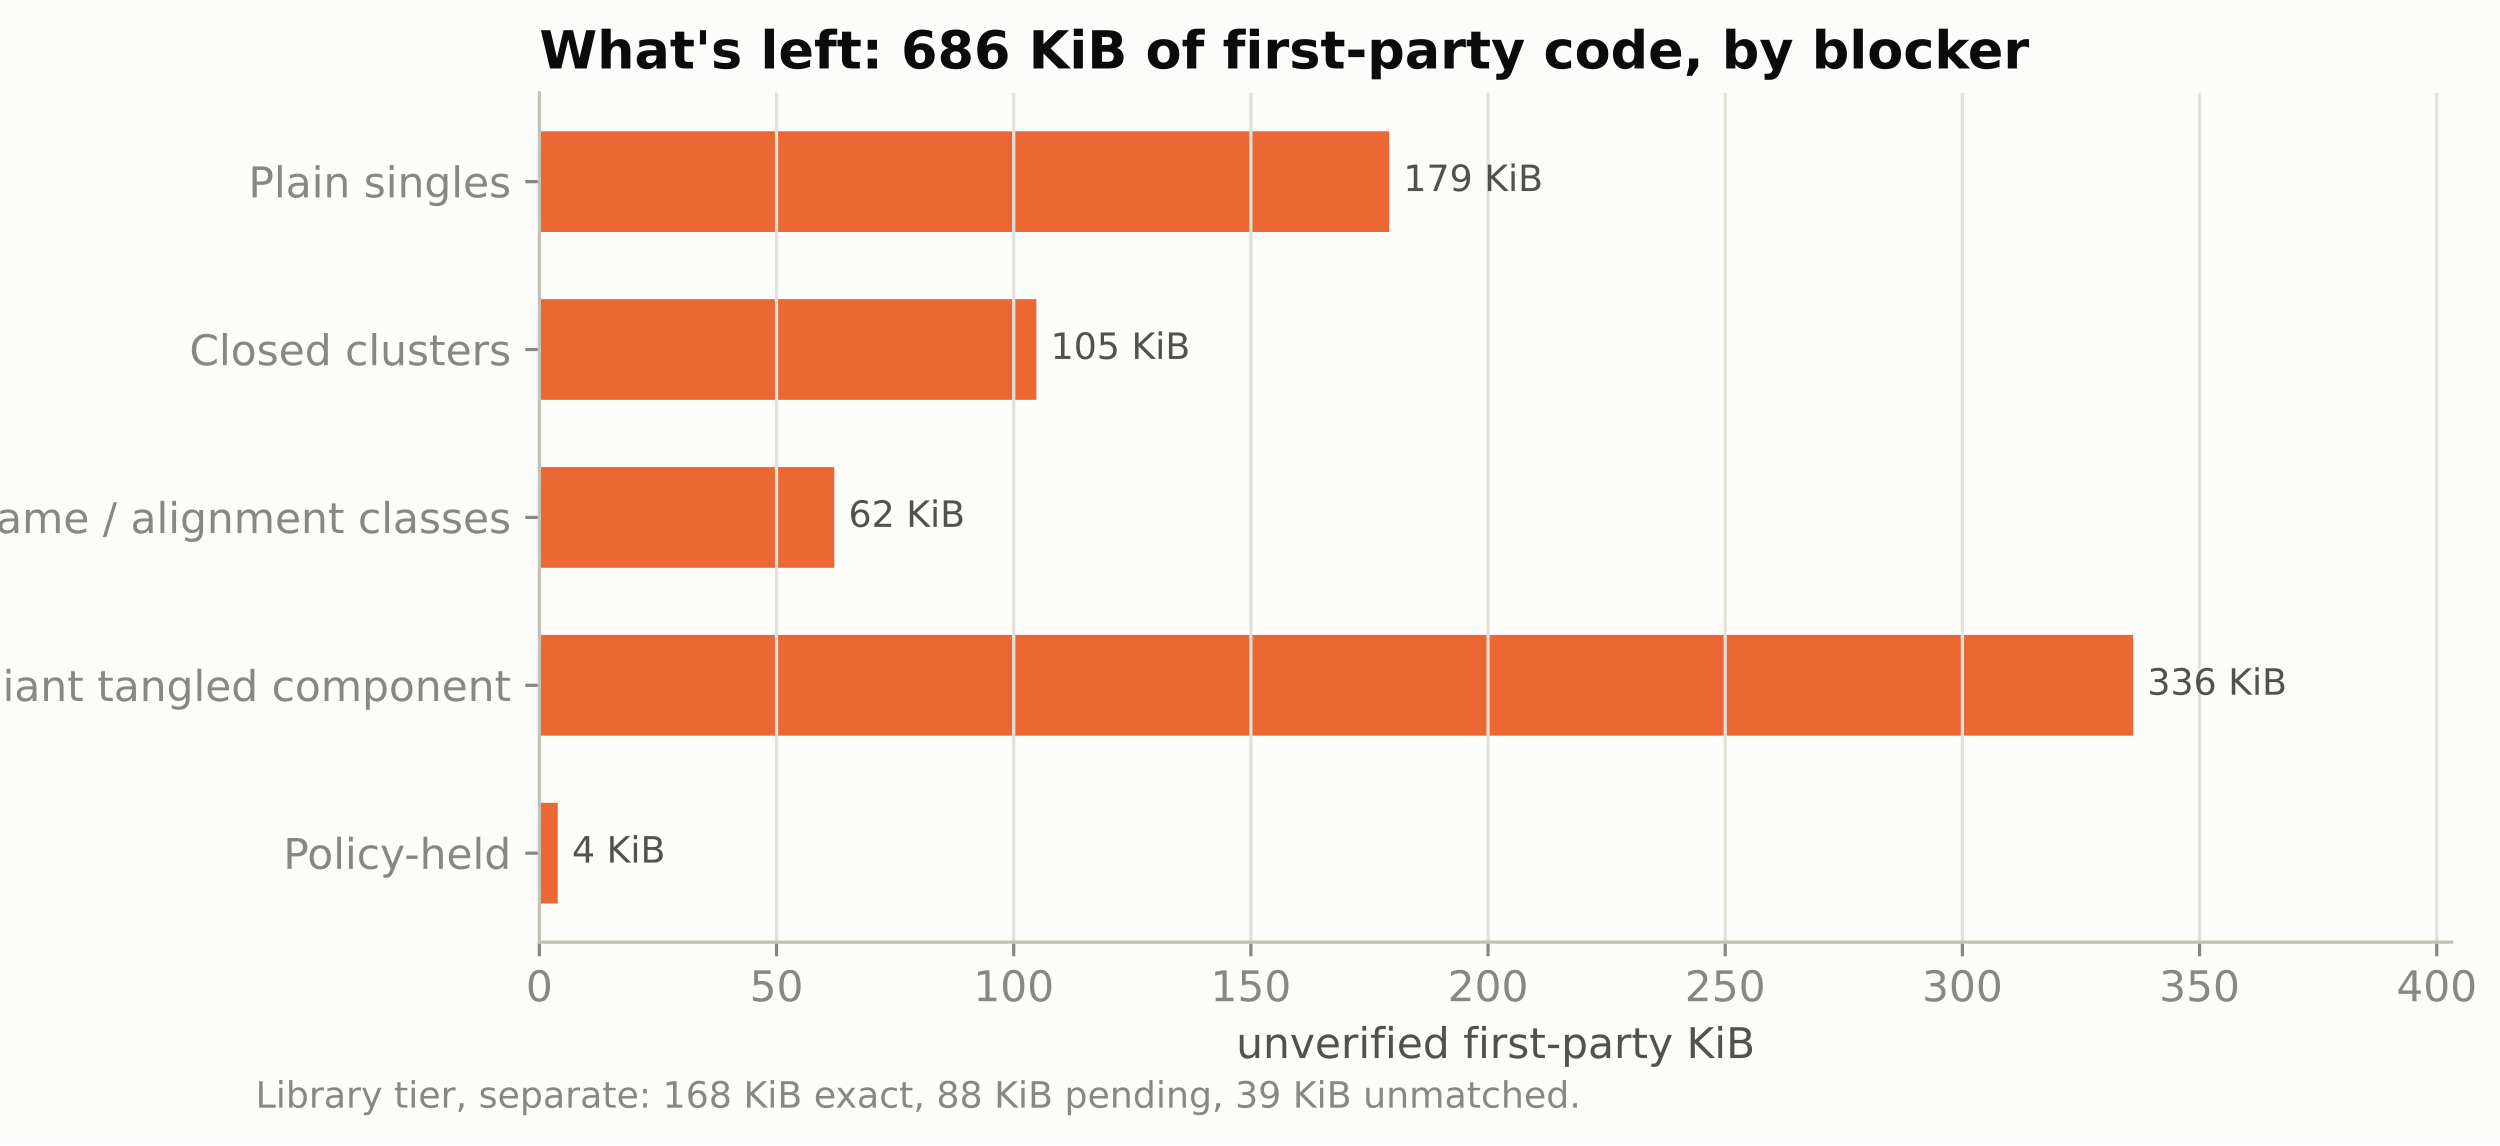
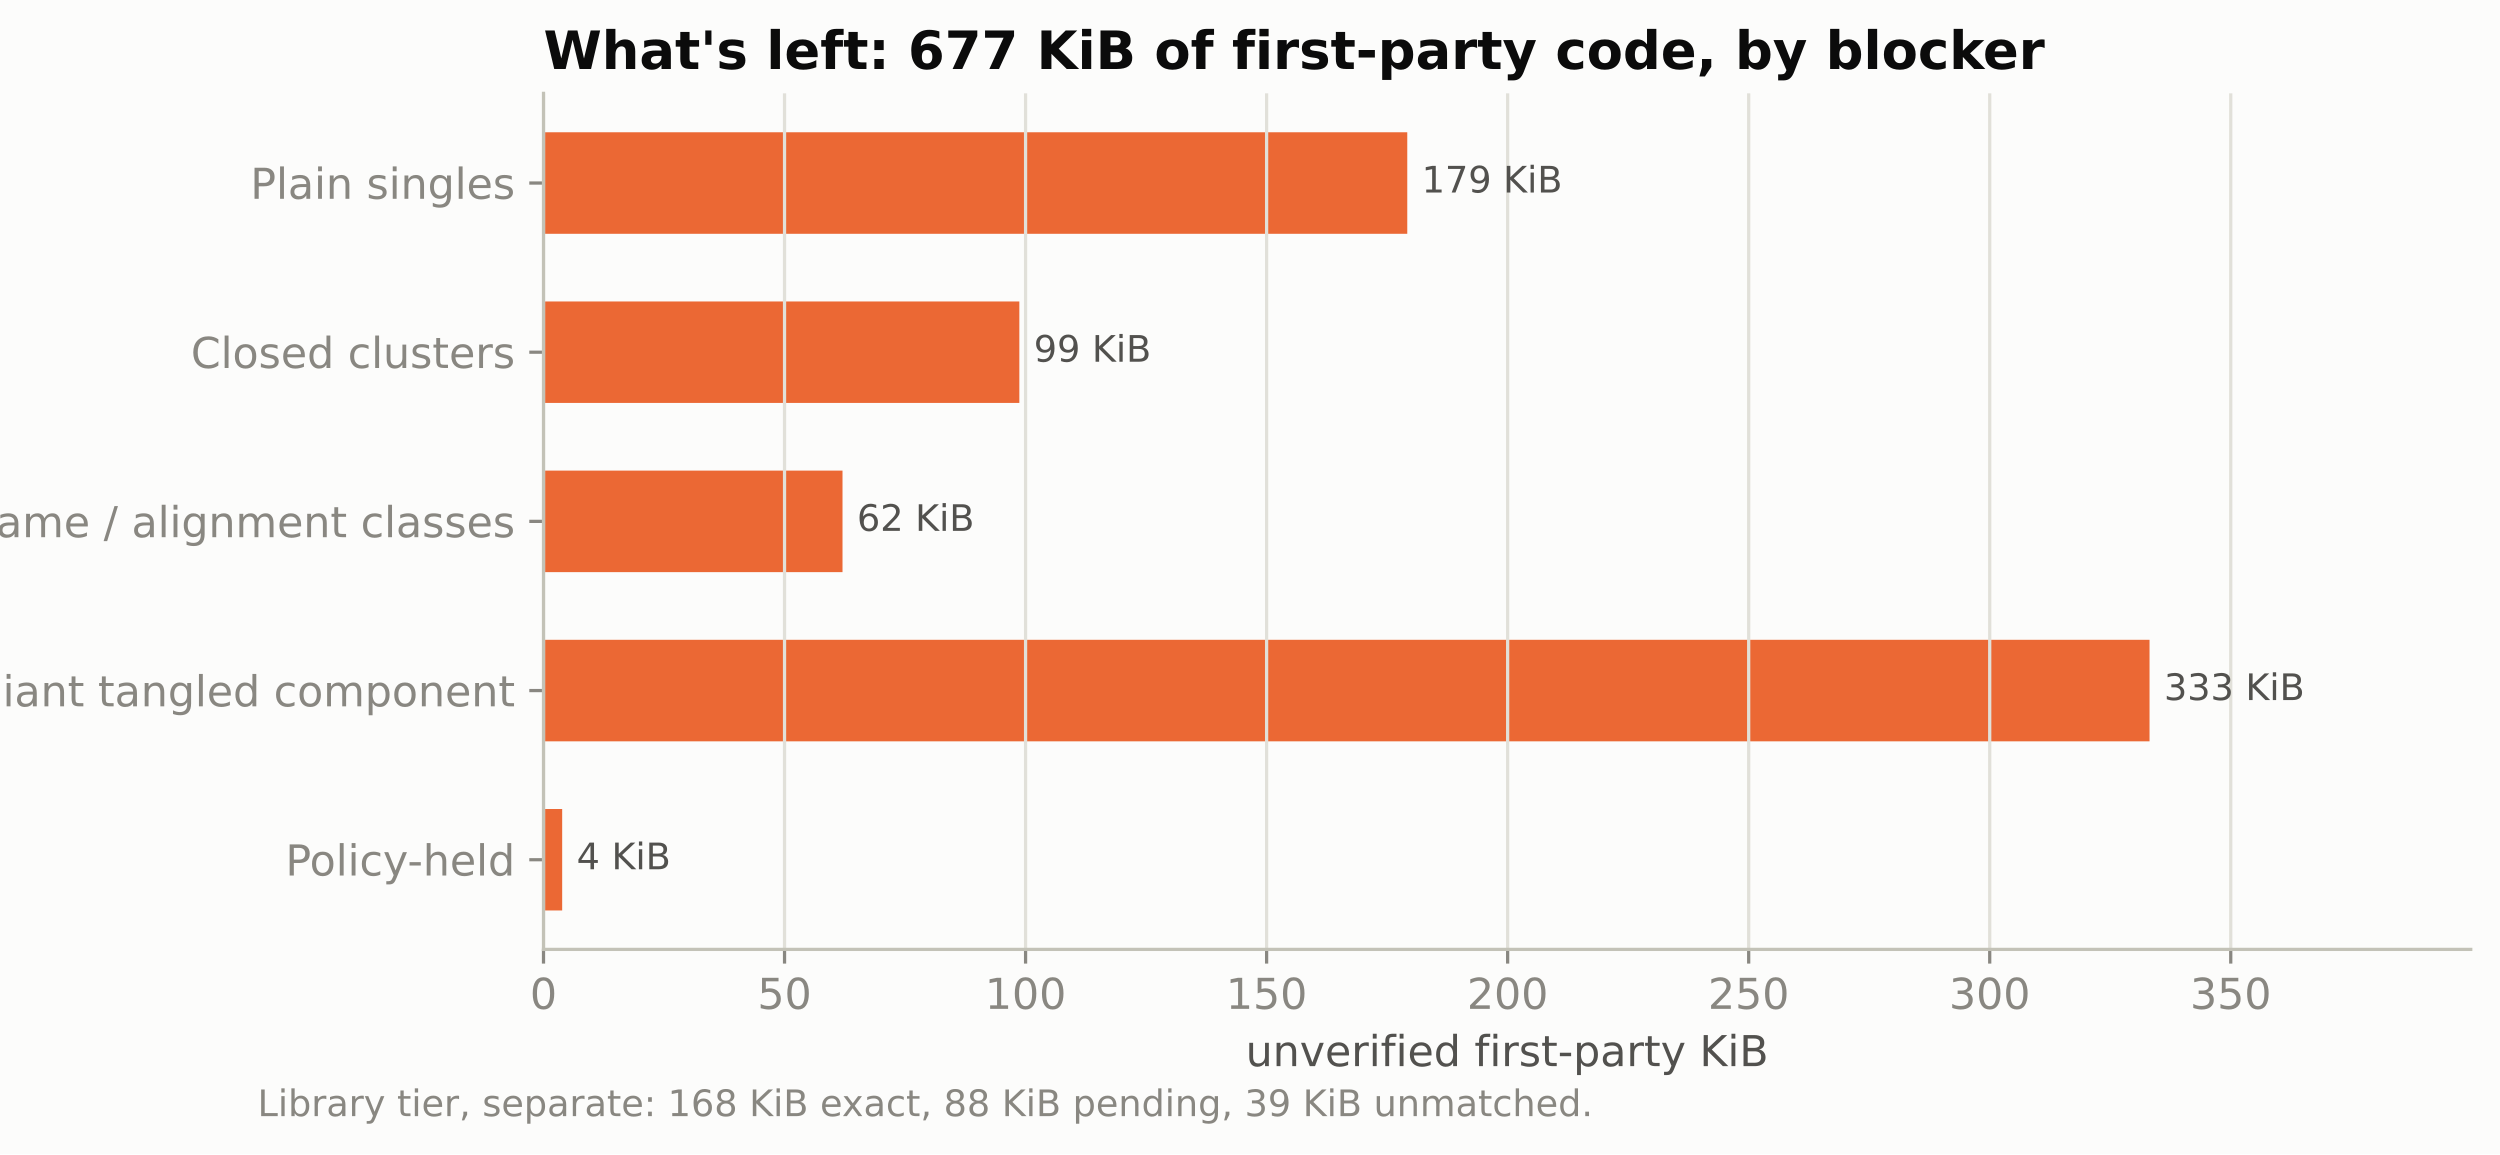
- <svg xmlns="http://www.w3.org/2000/svg" xmlns:xlink="http://www.w3.org/1999/xlink" width="619.983pt" height="284.006pt" viewBox="0 0 619.983 284.006" version="1.1">
+ <svg xmlns="http://www.w3.org/2000/svg" xmlns:xlink="http://www.w3.org/1999/xlink" width="615.259pt" height="284.006pt" viewBox="0 0 615.259 284.006" version="1.1">
  <defs>
    <style type="text/css">*{stroke-linejoin: round; stroke-linecap: butt}</style>
  </defs>
  <g id="figure_1">
    <g id="patch_1">
-       <path d="M -0 284.006  L 619.983 284.006  L 619.983 0  L -0 0  z " style="fill: #fcfcfb" />
+       <path d="M -0 284.006  L 615.259 284.006  L 615.259 0  L -0 0  z " style="fill: #fcfcfb" />
    </g>
    <g id="axes_1">
      <g id="patch_2">
        <path d="M 133.759 233.648  L 608.059 233.648  L 608.059 22.976  L 133.759 22.976  z " style="fill: #fcfcfb" />
      </g>
      <g id="patch_3">
-         <path d="M 133.759 224.072  L 138.314 224.072  L 138.314 199.092  L 133.759 199.092  z " clip-path="url(#pe3470cc458)" style="fill: #eb6834" />
+         <path d="M 133.759 224.072  L 138.353 224.072  L 138.353 199.092  L 133.759 199.092  z " clip-path="url(#pe3470cc458)" style="fill: #eb6834" />
      </g>
      <g id="patch_4">
        <path d="M 133.759 182.438  L 529.009 182.438  L 529.009 157.457  L 133.759 157.457  z " clip-path="url(#pe3470cc458)" style="fill: #eb6834" />
      </g>
      <g id="patch_5">
-         <path d="M 133.759 140.803  L 206.901 140.803  L 206.901 115.822  L 133.759 115.822  z " clip-path="url(#pe3470cc458)" style="fill: #eb6834" />
+         <path d="M 133.759 140.803  L 207.346 140.803  L 207.346 115.822  L 133.759 115.822  z " clip-path="url(#pe3470cc458)" style="fill: #eb6834" />
      </g>
      <g id="patch_6">
-         <path d="M 133.759 99.168  L 257.02 99.168  L 257.02 74.187  L 133.759 74.187  z " clip-path="url(#pe3470cc458)" style="fill: #eb6834" />
+         <path d="M 133.759 99.168  L 250.864 99.168  L 250.864 74.187  L 133.759 74.187  z " clip-path="url(#pe3470cc458)" style="fill: #eb6834" />
      </g>
      <g id="patch_7">
-         <path d="M 133.759 57.533  L 344.51 57.533  L 344.51 32.552  L 133.759 32.552  z " clip-path="url(#pe3470cc458)" style="fill: #eb6834" />
+         <path d="M 133.759 57.533  L 346.334 57.533  L 346.334 32.552  L 133.759 32.552  z " clip-path="url(#pe3470cc458)" style="fill: #eb6834" />
      </g>
      <g id="matplotlib.axis_1">
        <g id="xtick_1">
          <g id="line2d_1">
            <path d="M 133.759 233.648  L 133.759 22.976  " clip-path="url(#pe3470cc458)" style="fill: none; stroke: #e1e0d9; stroke-width: 0.8; stroke-linecap: square" />
          </g>
          <g id="line2d_2">
            <defs>
              <path id="mc9588ca993" d="M 0 0  L 0 3.5  " style="stroke: #898781; stroke-width: 0.8" />
            </defs>
            <g>
              <use xlink:href="#mc9588ca993" x="133.759" y="233.648" style="fill: #898781; stroke: #898781; stroke-width: 0.8" />
            </g>
          </g>
          <g id="text_1">
            <text style="font-size: 10.5px; font-family: 'Segoe UI', 'DejaVu Sans', 'Bitstream Vera Sans', 'Computer Modern Sans Serif', 'Lucida Grande', 'Verdana', 'Geneva', 'Lucid', 'Arial', 'Helvetica', 'Avant Garde', sans-serif; text-anchor: middle; fill: #898781" x="133.759" y="248.293" transform="rotate(-0 133.7589 248.2927)">0</text>
          </g>
        </g>
        <g id="xtick_2">
          <g id="line2d_3">
-             <path d="M 192.576 233.648  L 192.576 22.976  " clip-path="url(#pe3470cc458)" style="fill: none; stroke: #e1e0d9; stroke-width: 0.8; stroke-linecap: square" />
+             <path d="M 193.078 233.648  L 193.078 22.976  " clip-path="url(#pe3470cc458)" style="fill: none; stroke: #e1e0d9; stroke-width: 0.8; stroke-linecap: square" />
          </g>
          <g id="line2d_4">
            <g>
-               <use xlink:href="#mc9588ca993" x="192.576" y="233.648" style="fill: #898781; stroke: #898781; stroke-width: 0.8" />
+               <use xlink:href="#mc9588ca993" x="193.078" y="233.648" style="fill: #898781; stroke: #898781; stroke-width: 0.8" />
            </g>
          </g>
          <g id="text_2">
-             <text style="font-size: 10.5px; font-family: 'Segoe UI', 'DejaVu Sans', 'Bitstream Vera Sans', 'Computer Modern Sans Serif', 'Lucida Grande', 'Verdana', 'Geneva', 'Lucid', 'Arial', 'Helvetica', 'Avant Garde', sans-serif; text-anchor: middle; fill: #898781" x="192.576" y="248.293" transform="rotate(-0 192.5757 248.2927)">50</text>
+             <text style="font-size: 10.5px; font-family: 'Segoe UI', 'DejaVu Sans', 'Bitstream Vera Sans', 'Computer Modern Sans Serif', 'Lucida Grande', 'Verdana', 'Geneva', 'Lucid', 'Arial', 'Helvetica', 'Avant Garde', sans-serif; text-anchor: middle; fill: #898781" x="193.078" y="248.293" transform="rotate(-0 193.0784 248.2927)">50</text>
          </g>
        </g>
        <g id="xtick_3">
          <g id="line2d_5">
-             <path d="M 251.392 233.648  L 251.392 22.976  " clip-path="url(#pe3470cc458)" style="fill: none; stroke: #e1e0d9; stroke-width: 0.8; stroke-linecap: square" />
+             <path d="M 252.398 233.648  L 252.398 22.976  " clip-path="url(#pe3470cc458)" style="fill: none; stroke: #e1e0d9; stroke-width: 0.8; stroke-linecap: square" />
          </g>
          <g id="line2d_6">
            <g>
-               <use xlink:href="#mc9588ca993" x="251.392" y="233.648" style="fill: #898781; stroke: #898781; stroke-width: 0.8" />
+               <use xlink:href="#mc9588ca993" x="252.398" y="233.648" style="fill: #898781; stroke: #898781; stroke-width: 0.8" />
            </g>
          </g>
          <g id="text_3">
-             <text style="font-size: 10.5px; font-family: 'Segoe UI', 'DejaVu Sans', 'Bitstream Vera Sans', 'Computer Modern Sans Serif', 'Lucida Grande', 'Verdana', 'Geneva', 'Lucid', 'Arial', 'Helvetica', 'Avant Garde', sans-serif; text-anchor: middle; fill: #898781" x="251.392" y="248.293" transform="rotate(-0 251.3925 248.2927)">100</text>
+             <text style="font-size: 10.5px; font-family: 'Segoe UI', 'DejaVu Sans', 'Bitstream Vera Sans', 'Computer Modern Sans Serif', 'Lucida Grande', 'Verdana', 'Geneva', 'Lucid', 'Arial', 'Helvetica', 'Avant Garde', sans-serif; text-anchor: middle; fill: #898781" x="252.398" y="248.293" transform="rotate(-0 252.398 248.2927)">100</text>
          </g>
        </g>
        <g id="xtick_4">
          <g id="line2d_7">
-             <path d="M 310.209 233.648  L 310.209 22.976  " clip-path="url(#pe3470cc458)" style="fill: none; stroke: #e1e0d9; stroke-width: 0.8; stroke-linecap: square" />
+             <path d="M 311.718 233.648  L 311.718 22.976  " clip-path="url(#pe3470cc458)" style="fill: none; stroke: #e1e0d9; stroke-width: 0.8; stroke-linecap: square" />
          </g>
          <g id="line2d_8">
            <g>
-               <use xlink:href="#mc9588ca993" x="310.209" y="233.648" style="fill: #898781; stroke: #898781; stroke-width: 0.8" />
+               <use xlink:href="#mc9588ca993" x="311.718" y="233.648" style="fill: #898781; stroke: #898781; stroke-width: 0.8" />
            </g>
          </g>
          <g id="text_4">
-             <text style="font-size: 10.5px; font-family: 'Segoe UI', 'DejaVu Sans', 'Bitstream Vera Sans', 'Computer Modern Sans Serif', 'Lucida Grande', 'Verdana', 'Geneva', 'Lucid', 'Arial', 'Helvetica', 'Avant Garde', sans-serif; text-anchor: middle; fill: #898781" x="310.209" y="248.293" transform="rotate(-0 310.2093 248.2927)">150</text>
+             <text style="font-size: 10.5px; font-family: 'Segoe UI', 'DejaVu Sans', 'Bitstream Vera Sans', 'Computer Modern Sans Serif', 'Lucida Grande', 'Verdana', 'Geneva', 'Lucid', 'Arial', 'Helvetica', 'Avant Garde', sans-serif; text-anchor: middle; fill: #898781" x="311.718" y="248.293" transform="rotate(-0 311.7175 248.2927)">150</text>
          </g>
        </g>
        <g id="xtick_5">
          <g id="line2d_9">
-             <path d="M 369.026 233.648  L 369.026 22.976  " clip-path="url(#pe3470cc458)" style="fill: none; stroke: #e1e0d9; stroke-width: 0.8; stroke-linecap: square" />
+             <path d="M 371.037 233.648  L 371.037 22.976  " clip-path="url(#pe3470cc458)" style="fill: none; stroke: #e1e0d9; stroke-width: 0.8; stroke-linecap: square" />
          </g>
          <g id="line2d_10">
            <g>
-               <use xlink:href="#mc9588ca993" x="369.026" y="233.648" style="fill: #898781; stroke: #898781; stroke-width: 0.8" />
+               <use xlink:href="#mc9588ca993" x="371.037" y="233.648" style="fill: #898781; stroke: #898781; stroke-width: 0.8" />
            </g>
          </g>
          <g id="text_5">
-             <text style="font-size: 10.5px; font-family: 'Segoe UI', 'DejaVu Sans', 'Bitstream Vera Sans', 'Computer Modern Sans Serif', 'Lucida Grande', 'Verdana', 'Geneva', 'Lucid', 'Arial', 'Helvetica', 'Avant Garde', sans-serif; text-anchor: middle; fill: #898781" x="369.026" y="248.293" transform="rotate(-0 369.0261 248.2927)">200</text>
+             <text style="font-size: 10.5px; font-family: 'Segoe UI', 'DejaVu Sans', 'Bitstream Vera Sans', 'Computer Modern Sans Serif', 'Lucida Grande', 'Verdana', 'Geneva', 'Lucid', 'Arial', 'Helvetica', 'Avant Garde', sans-serif; text-anchor: middle; fill: #898781" x="371.037" y="248.293" transform="rotate(-0 371.037 248.2927)">200</text>
          </g>
        </g>
        <g id="xtick_6">
          <g id="line2d_11">
-             <path d="M 427.843 233.648  L 427.843 22.976  " clip-path="url(#pe3470cc458)" style="fill: none; stroke: #e1e0d9; stroke-width: 0.8; stroke-linecap: square" />
+             <path d="M 430.357 233.648  L 430.357 22.976  " clip-path="url(#pe3470cc458)" style="fill: none; stroke: #e1e0d9; stroke-width: 0.8; stroke-linecap: square" />
          </g>
          <g id="line2d_12">
            <g>
-               <use xlink:href="#mc9588ca993" x="427.843" y="233.648" style="fill: #898781; stroke: #898781; stroke-width: 0.8" />
+               <use xlink:href="#mc9588ca993" x="430.357" y="233.648" style="fill: #898781; stroke: #898781; stroke-width: 0.8" />
            </g>
          </g>
          <g id="text_6">
-             <text style="font-size: 10.5px; font-family: 'Segoe UI', 'DejaVu Sans', 'Bitstream Vera Sans', 'Computer Modern Sans Serif', 'Lucida Grande', 'Verdana', 'Geneva', 'Lucid', 'Arial', 'Helvetica', 'Avant Garde', sans-serif; text-anchor: middle; fill: #898781" x="427.843" y="248.293" transform="rotate(-0 427.8429 248.2927)">250</text>
+             <text style="font-size: 10.5px; font-family: 'Segoe UI', 'DejaVu Sans', 'Bitstream Vera Sans', 'Computer Modern Sans Serif', 'Lucida Grande', 'Verdana', 'Geneva', 'Lucid', 'Arial', 'Helvetica', 'Avant Garde', sans-serif; text-anchor: middle; fill: #898781" x="430.357" y="248.293" transform="rotate(-0 430.3566 248.2927)">250</text>
          </g>
        </g>
        <g id="xtick_7">
          <g id="line2d_13">
-             <path d="M 486.66 233.648  L 486.66 22.976  " clip-path="url(#pe3470cc458)" style="fill: none; stroke: #e1e0d9; stroke-width: 0.8; stroke-linecap: square" />
+             <path d="M 489.676 233.648  L 489.676 22.976  " clip-path="url(#pe3470cc458)" style="fill: none; stroke: #e1e0d9; stroke-width: 0.8; stroke-linecap: square" />
          </g>
          <g id="line2d_14">
            <g>
-               <use xlink:href="#mc9588ca993" x="486.66" y="233.648" style="fill: #898781; stroke: #898781; stroke-width: 0.8" />
+               <use xlink:href="#mc9588ca993" x="489.676" y="233.648" style="fill: #898781; stroke: #898781; stroke-width: 0.8" />
            </g>
          </g>
          <g id="text_7">
-             <text style="font-size: 10.5px; font-family: 'Segoe UI', 'DejaVu Sans', 'Bitstream Vera Sans', 'Computer Modern Sans Serif', 'Lucida Grande', 'Verdana', 'Geneva', 'Lucid', 'Arial', 'Helvetica', 'Avant Garde', sans-serif; text-anchor: middle; fill: #898781" x="486.66" y="248.293" transform="rotate(-0 486.6597 248.2927)">300</text>
+             <text style="font-size: 10.5px; font-family: 'Segoe UI', 'DejaVu Sans', 'Bitstream Vera Sans', 'Computer Modern Sans Serif', 'Lucida Grande', 'Verdana', 'Geneva', 'Lucid', 'Arial', 'Helvetica', 'Avant Garde', sans-serif; text-anchor: middle; fill: #898781" x="489.676" y="248.293" transform="rotate(-0 489.6761 248.2927)">300</text>
          </g>
        </g>
        <g id="xtick_8">
          <g id="line2d_15">
-             <path d="M 545.476 233.648  L 545.476 22.976  " clip-path="url(#pe3470cc458)" style="fill: none; stroke: #e1e0d9; stroke-width: 0.8; stroke-linecap: square" />
+             <path d="M 548.996 233.648  L 548.996 22.976  " clip-path="url(#pe3470cc458)" style="fill: none; stroke: #e1e0d9; stroke-width: 0.8; stroke-linecap: square" />
          </g>
          <g id="line2d_16">
            <g>
-               <use xlink:href="#mc9588ca993" x="545.476" y="233.648" style="fill: #898781; stroke: #898781; stroke-width: 0.8" />
+               <use xlink:href="#mc9588ca993" x="548.996" y="233.648" style="fill: #898781; stroke: #898781; stroke-width: 0.8" />
            </g>
          </g>
          <g id="text_8">
-             <text style="font-size: 10.5px; font-family: 'Segoe UI', 'DejaVu Sans', 'Bitstream Vera Sans', 'Computer Modern Sans Serif', 'Lucida Grande', 'Verdana', 'Geneva', 'Lucid', 'Arial', 'Helvetica', 'Avant Garde', sans-serif; text-anchor: middle; fill: #898781" x="545.476" y="248.293" transform="rotate(-0 545.4765 248.2927)">350</text>
-           </g>
-         </g>
-         <g id="xtick_9">
-           <g id="line2d_17">
-             <path d="M 604.293 233.648  L 604.293 22.976  " clip-path="url(#pe3470cc458)" style="fill: none; stroke: #e1e0d9; stroke-width: 0.8; stroke-linecap: square" />
-           </g>
-           <g id="line2d_18">
-             <g>
-               <use xlink:href="#mc9588ca993" x="604.293" y="233.648" style="fill: #898781; stroke: #898781; stroke-width: 0.8" />
-             </g>
-           </g>
-           <g id="text_9">
-             <text style="font-size: 10.5px; font-family: 'Segoe UI', 'DejaVu Sans', 'Bitstream Vera Sans', 'Computer Modern Sans Serif', 'Lucida Grande', 'Verdana', 'Geneva', 'Lucid', 'Arial', 'Helvetica', 'Avant Garde', sans-serif; text-anchor: middle; fill: #898781" x="604.293" y="248.293" transform="rotate(-0 604.2933 248.2927)">400</text>
-           </g>
-         </g>
-         <g id="text_10">
+             <text style="font-size: 10.5px; font-family: 'Segoe UI', 'DejaVu Sans', 'Bitstream Vera Sans', 'Computer Modern Sans Serif', 'Lucida Grande', 'Verdana', 'Geneva', 'Lucid', 'Arial', 'Helvetica', 'Avant Garde', sans-serif; text-anchor: middle; fill: #898781" x="548.996" y="248.293" transform="rotate(-0 548.9956 248.2927)">350</text>
+           </g>
+         </g>
+         <g id="text_9">
          <text style="font-size: 10.5px; font-family: 'Segoe UI', 'DejaVu Sans', 'Bitstream Vera Sans', 'Computer Modern Sans Serif', 'Lucida Grande', 'Verdana', 'Geneva', 'Lucid', 'Arial', 'Helvetica', 'Avant Garde', sans-serif; text-anchor: middle; fill: #52514e" x="370.909" y="262.387" transform="rotate(-0 370.9089 262.3873)">unverified first-party KiB</text>
        </g>
      </g>
      <g id="matplotlib.axis_2">
        <g id="ytick_1">
-           <g id="line2d_19">
+           <g id="line2d_17">
            <defs>
              <path id="mee49852863" d="M 0 0  L -3.5 0  " style="stroke: #898781; stroke-width: 0.8" />
            </defs>
            <g>
              <use xlink:href="#mee49852863" x="133.759" y="211.582" style="fill: #898781; stroke: #898781; stroke-width: 0.8" />
            </g>
          </g>
+           <g id="text_10">
+             <text style="font-size: 10.5px; font-family: 'Segoe UI', 'DejaVu Sans', 'Bitstream Vera Sans', 'Computer Modern Sans Serif', 'Lucida Grande', 'Verdana', 'Geneva', 'Lucid', 'Arial', 'Helvetica', 'Avant Garde', sans-serif; text-anchor: end; fill: #898781" x="126.759" y="215.469" transform="rotate(-0 126.7589 215.4686)">Policy-held</text>
+           </g>
+         </g>
+         <g id="ytick_2">
+           <g id="line2d_18">
+             <g>
+               <use xlink:href="#mee49852863" x="133.759" y="169.947" style="fill: #898781; stroke: #898781; stroke-width: 0.8" />
+             </g>
+           </g>
          <g id="text_11">
-             <text style="font-size: 10.5px; font-family: 'Segoe UI', 'DejaVu Sans', 'Bitstream Vera Sans', 'Computer Modern Sans Serif', 'Lucida Grande', 'Verdana', 'Geneva', 'Lucid', 'Arial', 'Helvetica', 'Avant Garde', sans-serif; text-anchor: end; fill: #898781" x="126.759" y="215.469" transform="rotate(-0 126.7589 215.4686)">Policy-held</text>
-           </g>
-         </g>
-         <g id="ytick_2">
+             <text style="font-size: 10.5px; font-family: 'Segoe UI', 'DejaVu Sans', 'Bitstream Vera Sans', 'Computer Modern Sans Serif', 'Lucida Grande', 'Verdana', 'Geneva', 'Lucid', 'Arial', 'Helvetica', 'Avant Garde', sans-serif; text-anchor: end; fill: #898781" x="126.759" y="173.834" transform="rotate(-0 126.7589 173.8338)">Giant tangled component</text>
+           </g>
+         </g>
+         <g id="ytick_3">
+           <g id="line2d_19">
+             <g>
+               <use xlink:href="#mee49852863" x="133.759" y="128.312" style="fill: #898781; stroke: #898781; stroke-width: 0.8" />
+             </g>
+           </g>
+           <g id="text_12">
+             <text style="font-size: 10.5px; font-family: 'Segoe UI', 'DejaVu Sans', 'Bitstream Vera Sans', 'Computer Modern Sans Serif', 'Lucida Grande', 'Verdana', 'Geneva', 'Lucid', 'Arial', 'Helvetica', 'Avant Garde', sans-serif; text-anchor: end; fill: #898781" x="126.759" y="132.199" transform="rotate(-0 126.7589 132.199)">Frame / alignment classes</text>
+           </g>
+         </g>
+         <g id="ytick_4">
          <g id="line2d_20">
            <g>
-               <use xlink:href="#mee49852863" x="133.759" y="169.947" style="fill: #898781; stroke: #898781; stroke-width: 0.8" />
-             </g>
-           </g>
-           <g id="text_12">
-             <text style="font-size: 10.5px; font-family: 'Segoe UI', 'DejaVu Sans', 'Bitstream Vera Sans', 'Computer Modern Sans Serif', 'Lucida Grande', 'Verdana', 'Geneva', 'Lucid', 'Arial', 'Helvetica', 'Avant Garde', sans-serif; text-anchor: end; fill: #898781" x="126.759" y="173.834" transform="rotate(-0 126.7589 173.8338)">Giant tangled component</text>
-           </g>
-         </g>
-         <g id="ytick_3">
+               <use xlink:href="#mee49852863" x="133.759" y="86.678" style="fill: #898781; stroke: #898781; stroke-width: 0.8" />
+             </g>
+           </g>
+           <g id="text_13">
+             <text style="font-size: 10.5px; font-family: 'Segoe UI', 'DejaVu Sans', 'Bitstream Vera Sans', 'Computer Modern Sans Serif', 'Lucida Grande', 'Verdana', 'Geneva', 'Lucid', 'Arial', 'Helvetica', 'Avant Garde', sans-serif; text-anchor: end; fill: #898781" x="126.759" y="90.564" transform="rotate(-0 126.7589 90.56426)">Closed clusters</text>
+           </g>
+         </g>
+         <g id="ytick_5">
          <g id="line2d_21">
            <g>
-               <use xlink:href="#mee49852863" x="133.759" y="128.312" style="fill: #898781; stroke: #898781; stroke-width: 0.8" />
-             </g>
-           </g>
-           <g id="text_13">
-             <text style="font-size: 10.5px; font-family: 'Segoe UI', 'DejaVu Sans', 'Bitstream Vera Sans', 'Computer Modern Sans Serif', 'Lucida Grande', 'Verdana', 'Geneva', 'Lucid', 'Arial', 'Helvetica', 'Avant Garde', sans-serif; text-anchor: end; fill: #898781" x="126.759" y="132.199" transform="rotate(-0 126.7589 132.199)">Frame / alignment classes</text>
-           </g>
-         </g>
-         <g id="ytick_4">
-           <g id="line2d_22">
-             <g>
-               <use xlink:href="#mee49852863" x="133.759" y="86.678" style="fill: #898781; stroke: #898781; stroke-width: 0.8" />
+               <use xlink:href="#mee49852863" x="133.759" y="45.043" style="fill: #898781; stroke: #898781; stroke-width: 0.8" />
            </g>
          </g>
          <g id="text_14">
-             <text style="font-size: 10.5px; font-family: 'Segoe UI', 'DejaVu Sans', 'Bitstream Vera Sans', 'Computer Modern Sans Serif', 'Lucida Grande', 'Verdana', 'Geneva', 'Lucid', 'Arial', 'Helvetica', 'Avant Garde', sans-serif; text-anchor: end; fill: #898781" x="126.759" y="90.564" transform="rotate(-0 126.7589 90.56426)">Closed clusters</text>
-           </g>
-         </g>
-         <g id="ytick_5">
-           <g id="line2d_23">
-             <g>
-               <use xlink:href="#mee49852863" x="133.759" y="45.043" style="fill: #898781; stroke: #898781; stroke-width: 0.8" />
-             </g>
-           </g>
-           <g id="text_15">
            <text style="font-size: 10.5px; font-family: 'Segoe UI', 'DejaVu Sans', 'Bitstream Vera Sans', 'Computer Modern Sans Serif', 'Lucida Grande', 'Verdana', 'Geneva', 'Lucid', 'Arial', 'Helvetica', 'Avant Garde', sans-serif; text-anchor: end; fill: #898781" x="126.759" y="48.929" transform="rotate(-0 126.7589 48.92948)">Plain singles</text>
          </g>
        </g>
      </g>
      <g id="patch_8">
        <path d="M 133.759 233.648  L 133.759 22.976  " style="fill: none; stroke: #c3c2b7; stroke-width: 0.8; stroke-linejoin: miter; stroke-linecap: square" />
      </g>
      <g id="patch_9">
        <path d="M 133.759 233.648  L 608.059 233.648  " style="fill: none; stroke: #c3c2b7; stroke-width: 0.8; stroke-linejoin: miter; stroke-linecap: square" />
      </g>
+       <g id="text_15">
+         <text style="font-size: 9px; font-family: 'Segoe UI', 'DejaVu Sans', 'Bitstream Vera Sans', 'Computer Modern Sans Serif', 'Lucida Grande', 'Verdana', 'Geneva', 'Lucid', 'Arial', 'Helvetica', 'Avant Garde', sans-serif; text-anchor: start; fill: #52514e" x="141.912" y="213.924" transform="rotate(-0 141.9119 213.9242)">4 KiB</text>
+       </g>
      <g id="text_16">
-         <text style="font-size: 9px; font-family: 'Segoe UI', 'DejaVu Sans', 'Bitstream Vera Sans', 'Computer Modern Sans Serif', 'Lucida Grande', 'Verdana', 'Geneva', 'Lucid', 'Arial', 'Helvetica', 'Avant Garde', sans-serif; text-anchor: start; fill: #52514e" x="141.843" y="213.924" transform="rotate(-0 141.8428 213.9242)">4 KiB</text>
+         <text style="font-size: 9px; font-family: 'Segoe UI', 'DejaVu Sans', 'Bitstream Vera Sans', 'Computer Modern Sans Serif', 'Lucida Grande', 'Verdana', 'Geneva', 'Lucid', 'Arial', 'Helvetica', 'Avant Garde', sans-serif; text-anchor: start; fill: #52514e" x="532.568" y="172.289" transform="rotate(-0 532.5681 172.2894)">333 KiB</text>
      </g>
      <g id="text_17">
-         <text style="font-size: 9px; font-family: 'Segoe UI', 'DejaVu Sans', 'Bitstream Vera Sans', 'Computer Modern Sans Serif', 'Lucida Grande', 'Verdana', 'Geneva', 'Lucid', 'Arial', 'Helvetica', 'Avant Garde', sans-serif; text-anchor: start; fill: #52514e" x="532.538" y="172.289" transform="rotate(-0 532.5379 172.2894)">336 KiB</text>
+         <text style="font-size: 9px; font-family: 'Segoe UI', 'DejaVu Sans', 'Bitstream Vera Sans', 'Computer Modern Sans Serif', 'Lucida Grande', 'Verdana', 'Geneva', 'Lucid', 'Arial', 'Helvetica', 'Avant Garde', sans-serif; text-anchor: start; fill: #52514e" x="210.906" y="130.655" transform="rotate(-0 210.9056 130.6546)">62 KiB</text>
      </g>
      <g id="text_18">
-         <text style="font-size: 9px; font-family: 'Segoe UI', 'DejaVu Sans', 'Bitstream Vera Sans', 'Computer Modern Sans Serif', 'Lucida Grande', 'Verdana', 'Geneva', 'Lucid', 'Arial', 'Helvetica', 'Avant Garde', sans-serif; text-anchor: start; fill: #52514e" x="210.43" y="130.655" transform="rotate(-0 210.4298 130.6546)">62 KiB</text>
+         <text style="font-size: 9px; font-family: 'Segoe UI', 'DejaVu Sans', 'Bitstream Vera Sans', 'Computer Modern Sans Serif', 'Lucida Grande', 'Verdana', 'Geneva', 'Lucid', 'Arial', 'Helvetica', 'Avant Garde', sans-serif; text-anchor: start; fill: #52514e" x="254.423" y="89.02" transform="rotate(-0 254.4232 89.01982)">99 KiB</text>
      </g>
      <g id="text_19">
-         <text style="font-size: 9px; font-family: 'Segoe UI', 'DejaVu Sans', 'Bitstream Vera Sans', 'Computer Modern Sans Serif', 'Lucida Grande', 'Verdana', 'Geneva', 'Lucid', 'Arial', 'Helvetica', 'Avant Garde', sans-serif; text-anchor: start; fill: #52514e" x="260.549" y="89.02" transform="rotate(-0 260.5493 89.01982)">105 KiB</text>
+         <text style="font-size: 9px; font-family: 'Segoe UI', 'DejaVu Sans', 'Bitstream Vera Sans', 'Computer Modern Sans Serif', 'Lucida Grande', 'Verdana', 'Geneva', 'Lucid', 'Arial', 'Helvetica', 'Avant Garde', sans-serif; text-anchor: start; fill: #52514e" x="349.893" y="47.385" transform="rotate(-0 349.8929 47.38504)">179 KiB</text>
      </g>
      <g id="text_20">
-         <text style="font-size: 9px; font-family: 'Segoe UI', 'DejaVu Sans', 'Bitstream Vera Sans', 'Computer Modern Sans Serif', 'Lucida Grande', 'Verdana', 'Geneva', 'Lucid', 'Arial', 'Helvetica', 'Avant Garde', sans-serif; text-anchor: start; fill: #52514e" x="348.039" y="47.385" transform="rotate(-0 348.0393 47.38504)">179 KiB</text>
-       </g>
-       <g id="text_21">
-         <text style="font-weight: 700; font-size: 13px; font-family: 'Segoe UI', 'DejaVu Sans', 'Bitstream Vera Sans', 'Computer Modern Sans Serif', 'Lucida Grande', 'Verdana', 'Geneva', 'Lucid', 'Arial', 'Helvetica', 'Avant Garde', sans-serif; text-anchor: start; fill: #0b0b0b" x="133.759" y="16.976" transform="rotate(-0 133.7589 16.97641)">What's left: 686 KiB of first-party code, by blocker</text>
+         <text style="font-weight: 700; font-size: 13px; font-family: 'Segoe UI', 'DejaVu Sans', 'Bitstream Vera Sans', 'Computer Modern Sans Serif', 'Lucida Grande', 'Verdana', 'Geneva', 'Lucid', 'Arial', 'Helvetica', 'Avant Garde', sans-serif; text-anchor: start; fill: #0b0b0b" x="133.759" y="16.976" transform="rotate(-0 133.7589 16.97641)">What's left: 677 KiB of first-party code, by blocker</text>
      </g>
    </g>
-     <g id="text_22">
+     <g id="text_21">
      <text style="font-size: 9px; font-family: 'Segoe UI', 'DejaVu Sans', 'Bitstream Vera Sans', 'Computer Modern Sans Serif', 'Lucida Grande', 'Verdana', 'Geneva', 'Lucid', 'Arial', 'Helvetica', 'Avant Garde', sans-serif; text-anchor: start; fill: #898781" x="63.379" y="274.688" transform="rotate(-0 63.37891 274.6884)">Library tier, separate: 168 KiB exact, 88 KiB pending, 39 KiB unmatched.</text>
    </g>
  </g>
  <defs>
    <clipPath id="pe3470cc458">
      <rect x="133.759" y="22.976" width="474.3" height="210.672" />
    </clipPath>
  </defs>
</svg>
